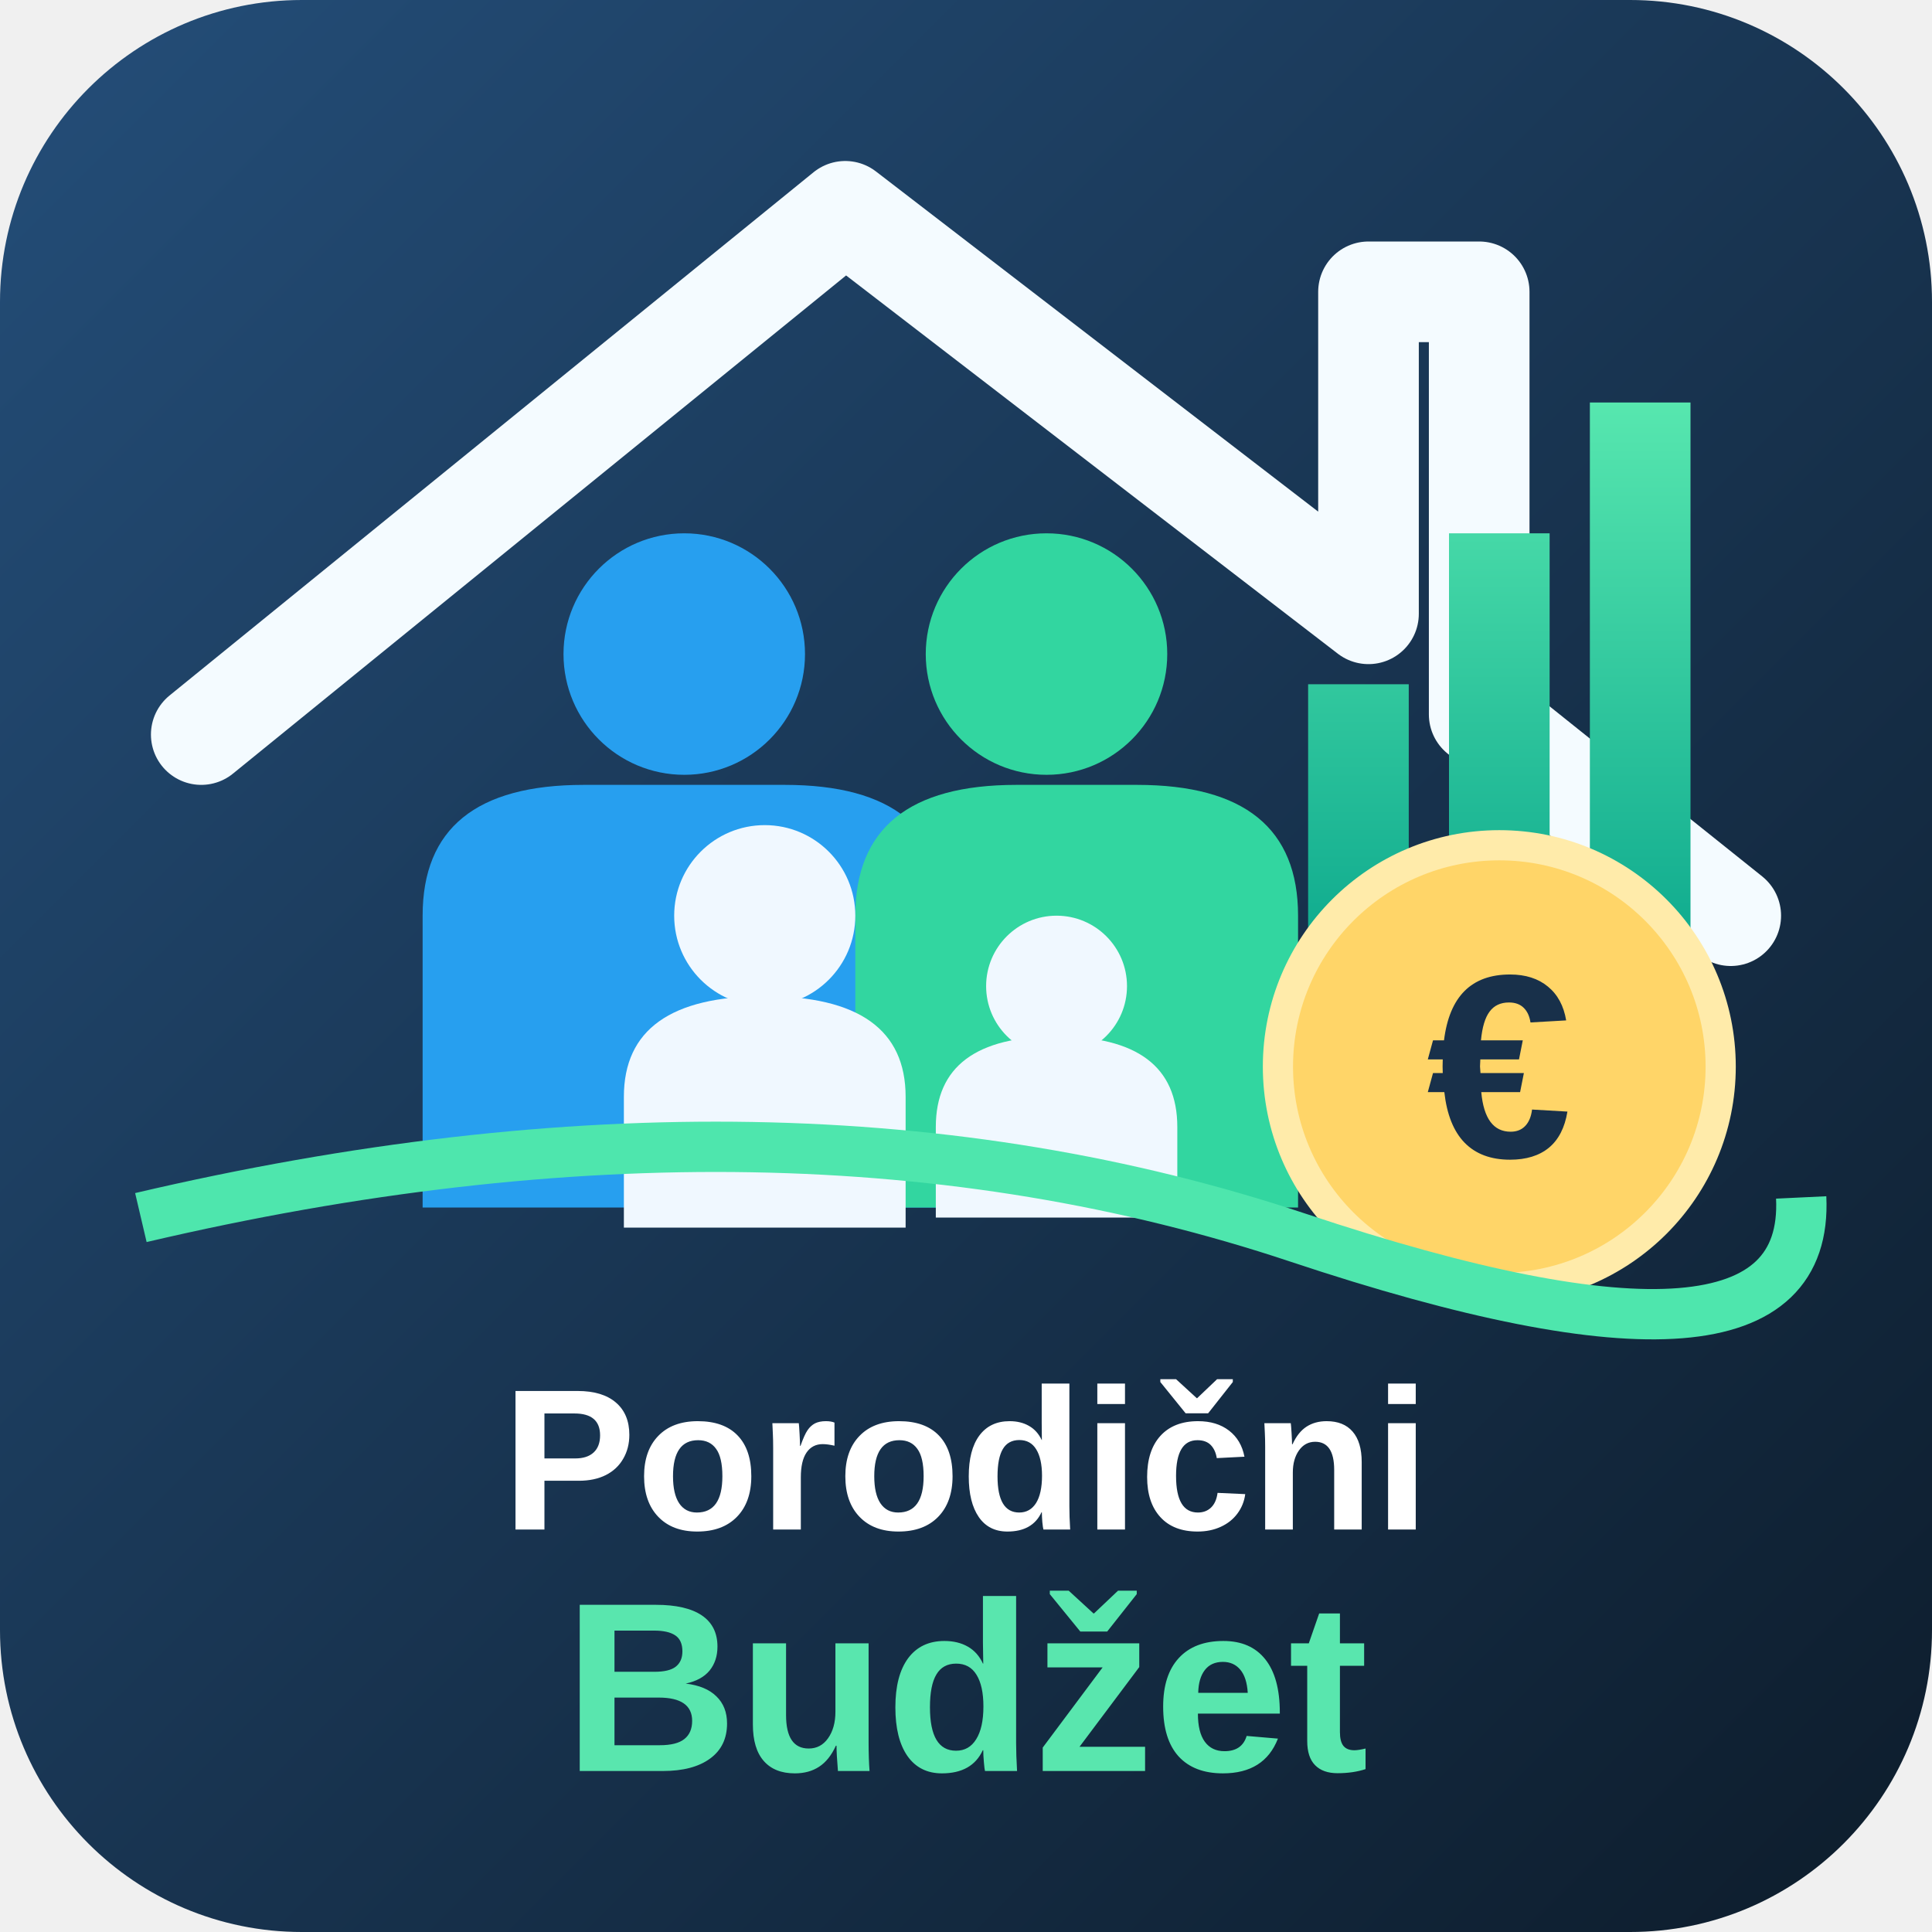
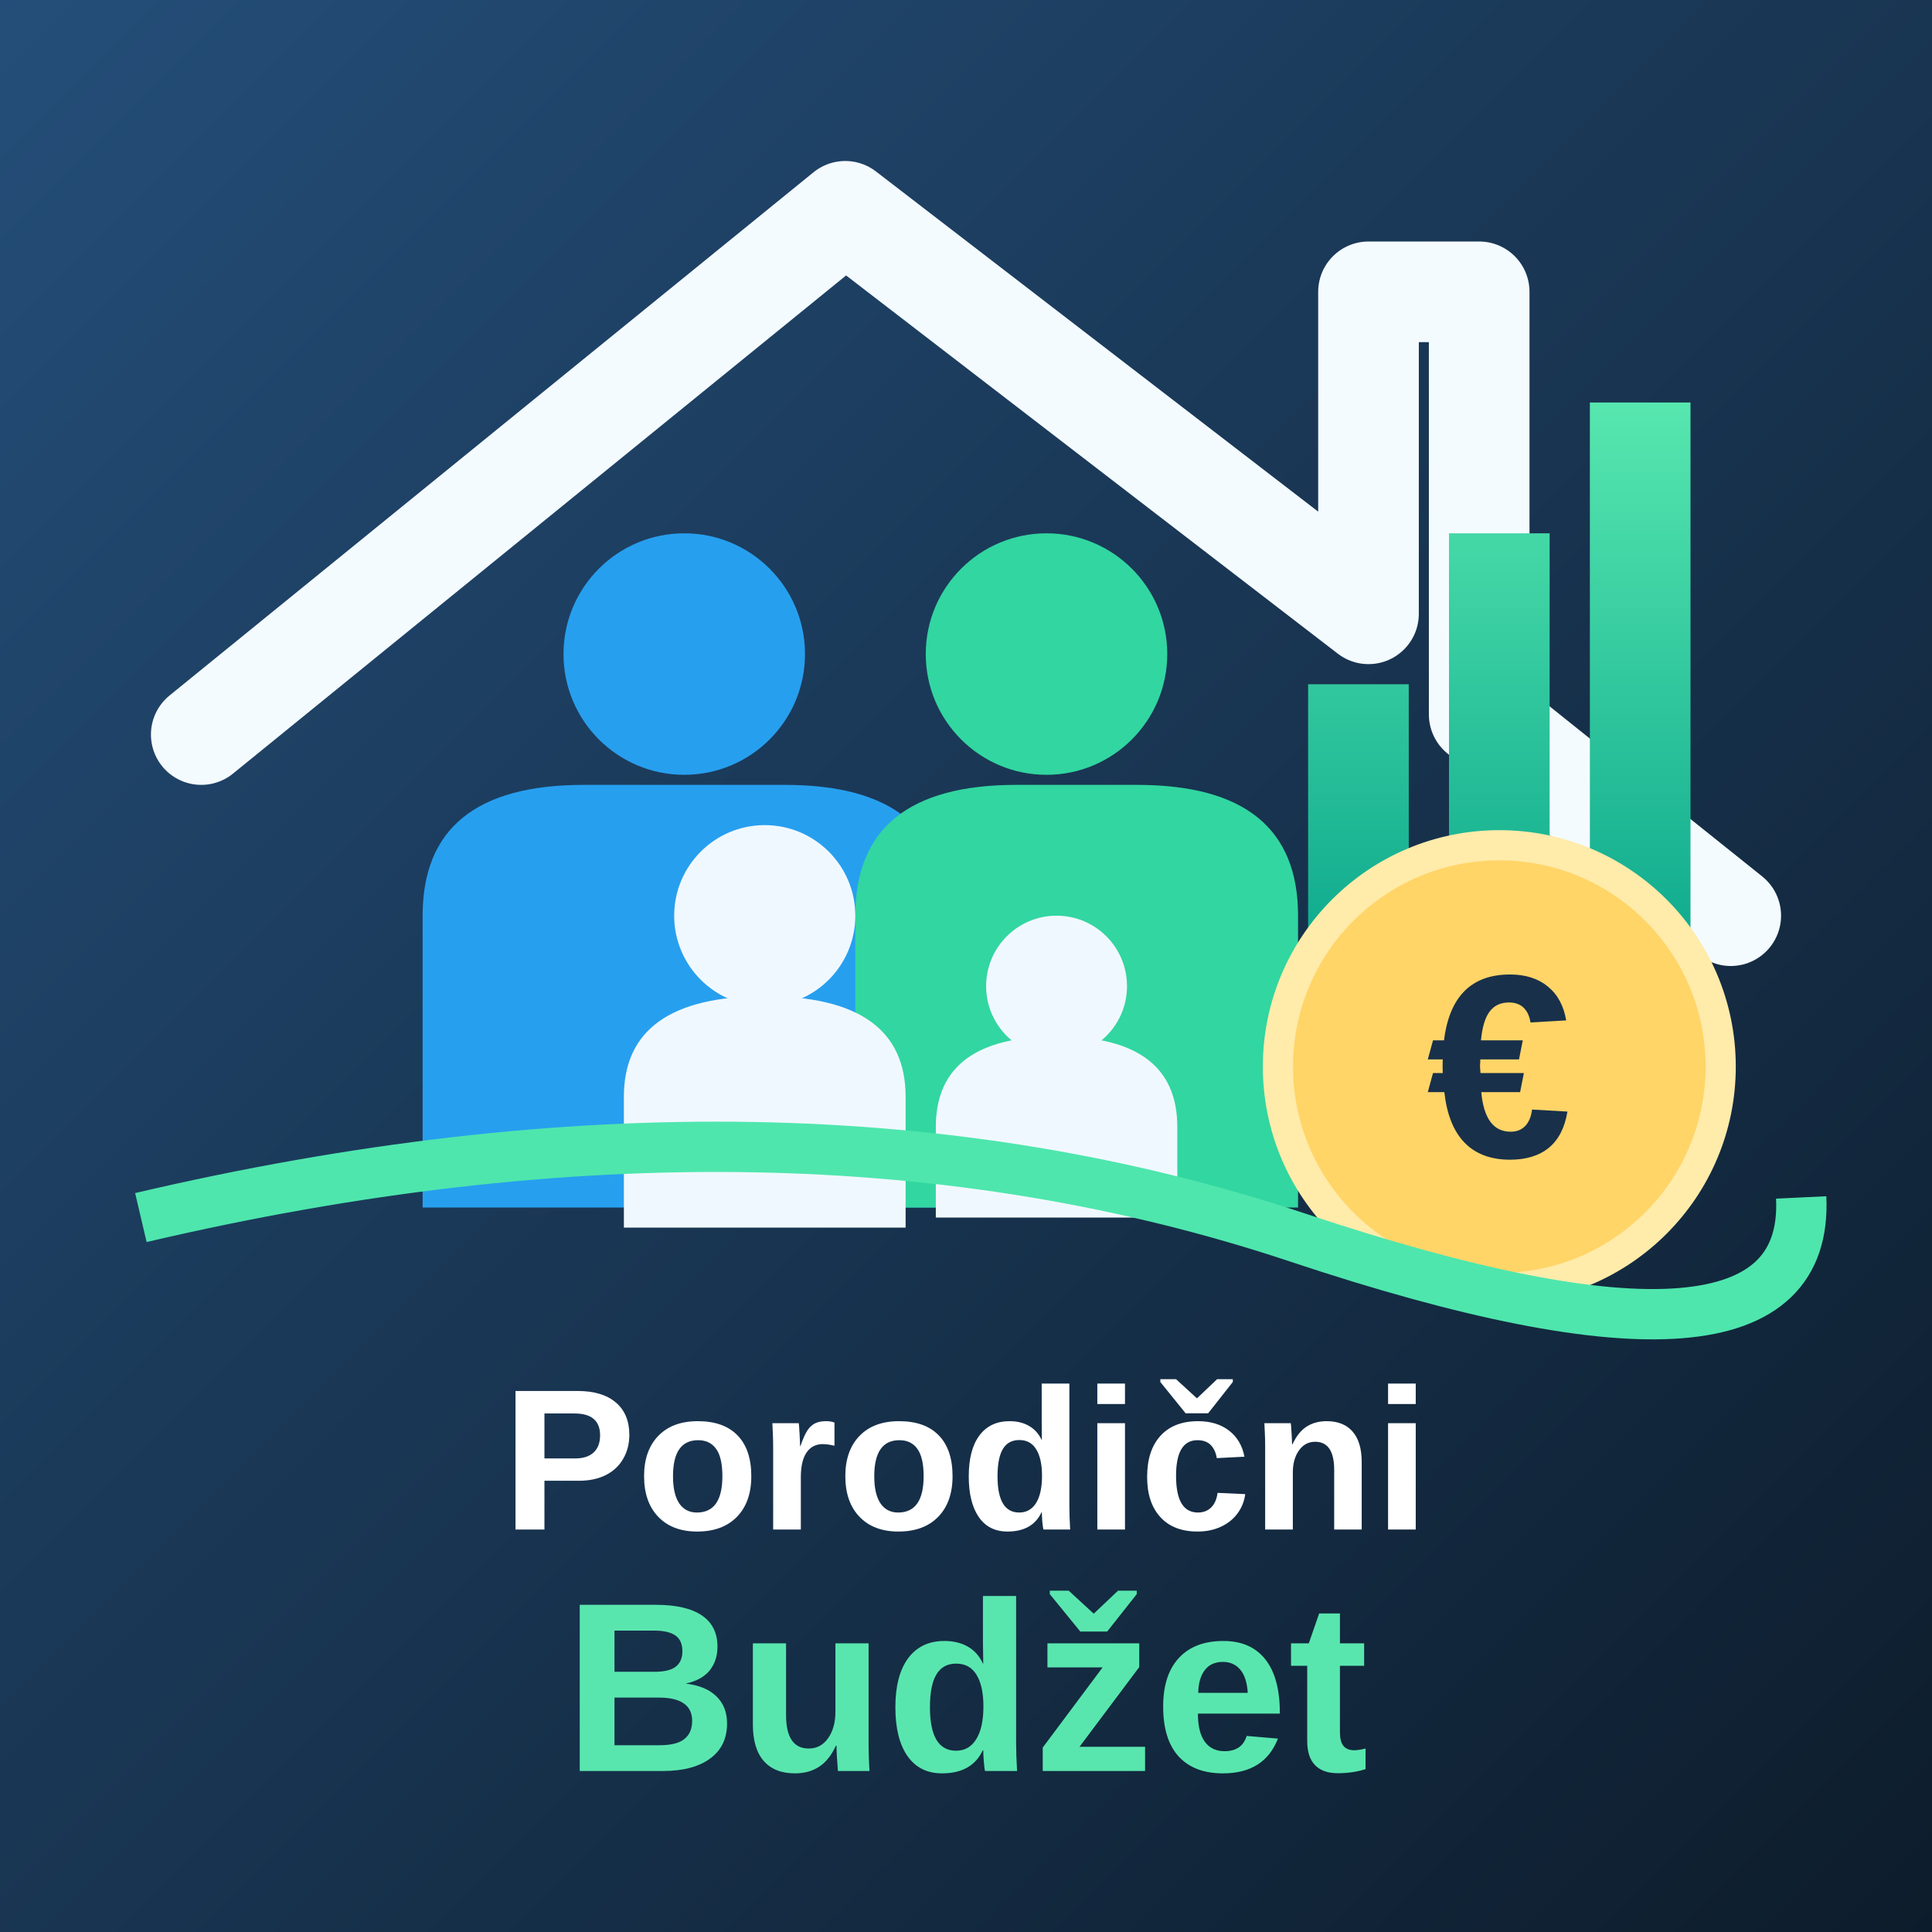
<svg xmlns="http://www.w3.org/2000/svg" viewBox="0 0 192 192" role="img" aria-labelledby="title">
  <defs>
    <linearGradient id="b" x2="1" y2="1">
      <stop stop-color="#244e79" />
      <stop offset="1" stop-color="#0d1c2b" />
    </linearGradient>
    <linearGradient id="a" x2="0" y2="1">
      <stop stop-color="#57e7af" />
      <stop offset="1" stop-color="#08a58b" />
    </linearGradient>
  </defs>
-   <rect width="192" height="192" rx="30" fill="url(#b)" />
+   <rect width="192" height="192" fill="url(#b)" />
  <path d="M20 73 84 21l52 40V29h11v42l25 20" stroke="#f4fbff" stroke-width="10" stroke-linecap="round" stroke-linejoin="round" fill="none" />
  <g fill="#279fef">
    <circle cx="68" cy="65" r="12" />
    <path d="M42 120V91q0-13 16-13h20q16 0 16 13v29Z" />
  </g>
  <g fill="#32d6a0">
    <circle cx="104" cy="65" r="12" />
    <path d="M85 120V91q0-13 16-13h12q16 0 16 13v29Z" />
  </g>
  <g fill="#f0f8ff">
    <circle cx="76" cy="91" r="9" />
    <path d="M62 122v-13q0-10 14-10t14 10v13Z" />
    <circle cx="105" cy="98" r="7" />
    <path d="M93 121v-9q0-9 12-9t12 9v9Z" />
  </g>
  <path d="M130 99V68h10v31m4 0V53h10v46m4 0V40h10v59" fill="url(#a)" />
  <circle cx="149" cy="106" r="22" fill="#ffd568" stroke="#ffebaa" stroke-width="3" />
  <text x="149" y="115" text-anchor="middle" font-family="Arial,sans-serif" font-weight="bold" font-size="26" fill="#18304a">€</text>
  <path d="M14 121Q78 106 129 123T179 119" fill="none" stroke="#4ee6ad" stroke-width="5" />
  <text x="96" y="152" text-anchor="middle" font-family="Arial,sans-serif" font-weight="bold" font-size="20" fill="#fff">Porodični</text>
  <text x="96" y="176" text-anchor="middle" font-family="Arial,sans-serif" font-weight="bold" font-size="24" fill="#59e6ae">Budžet</text>
</svg>
